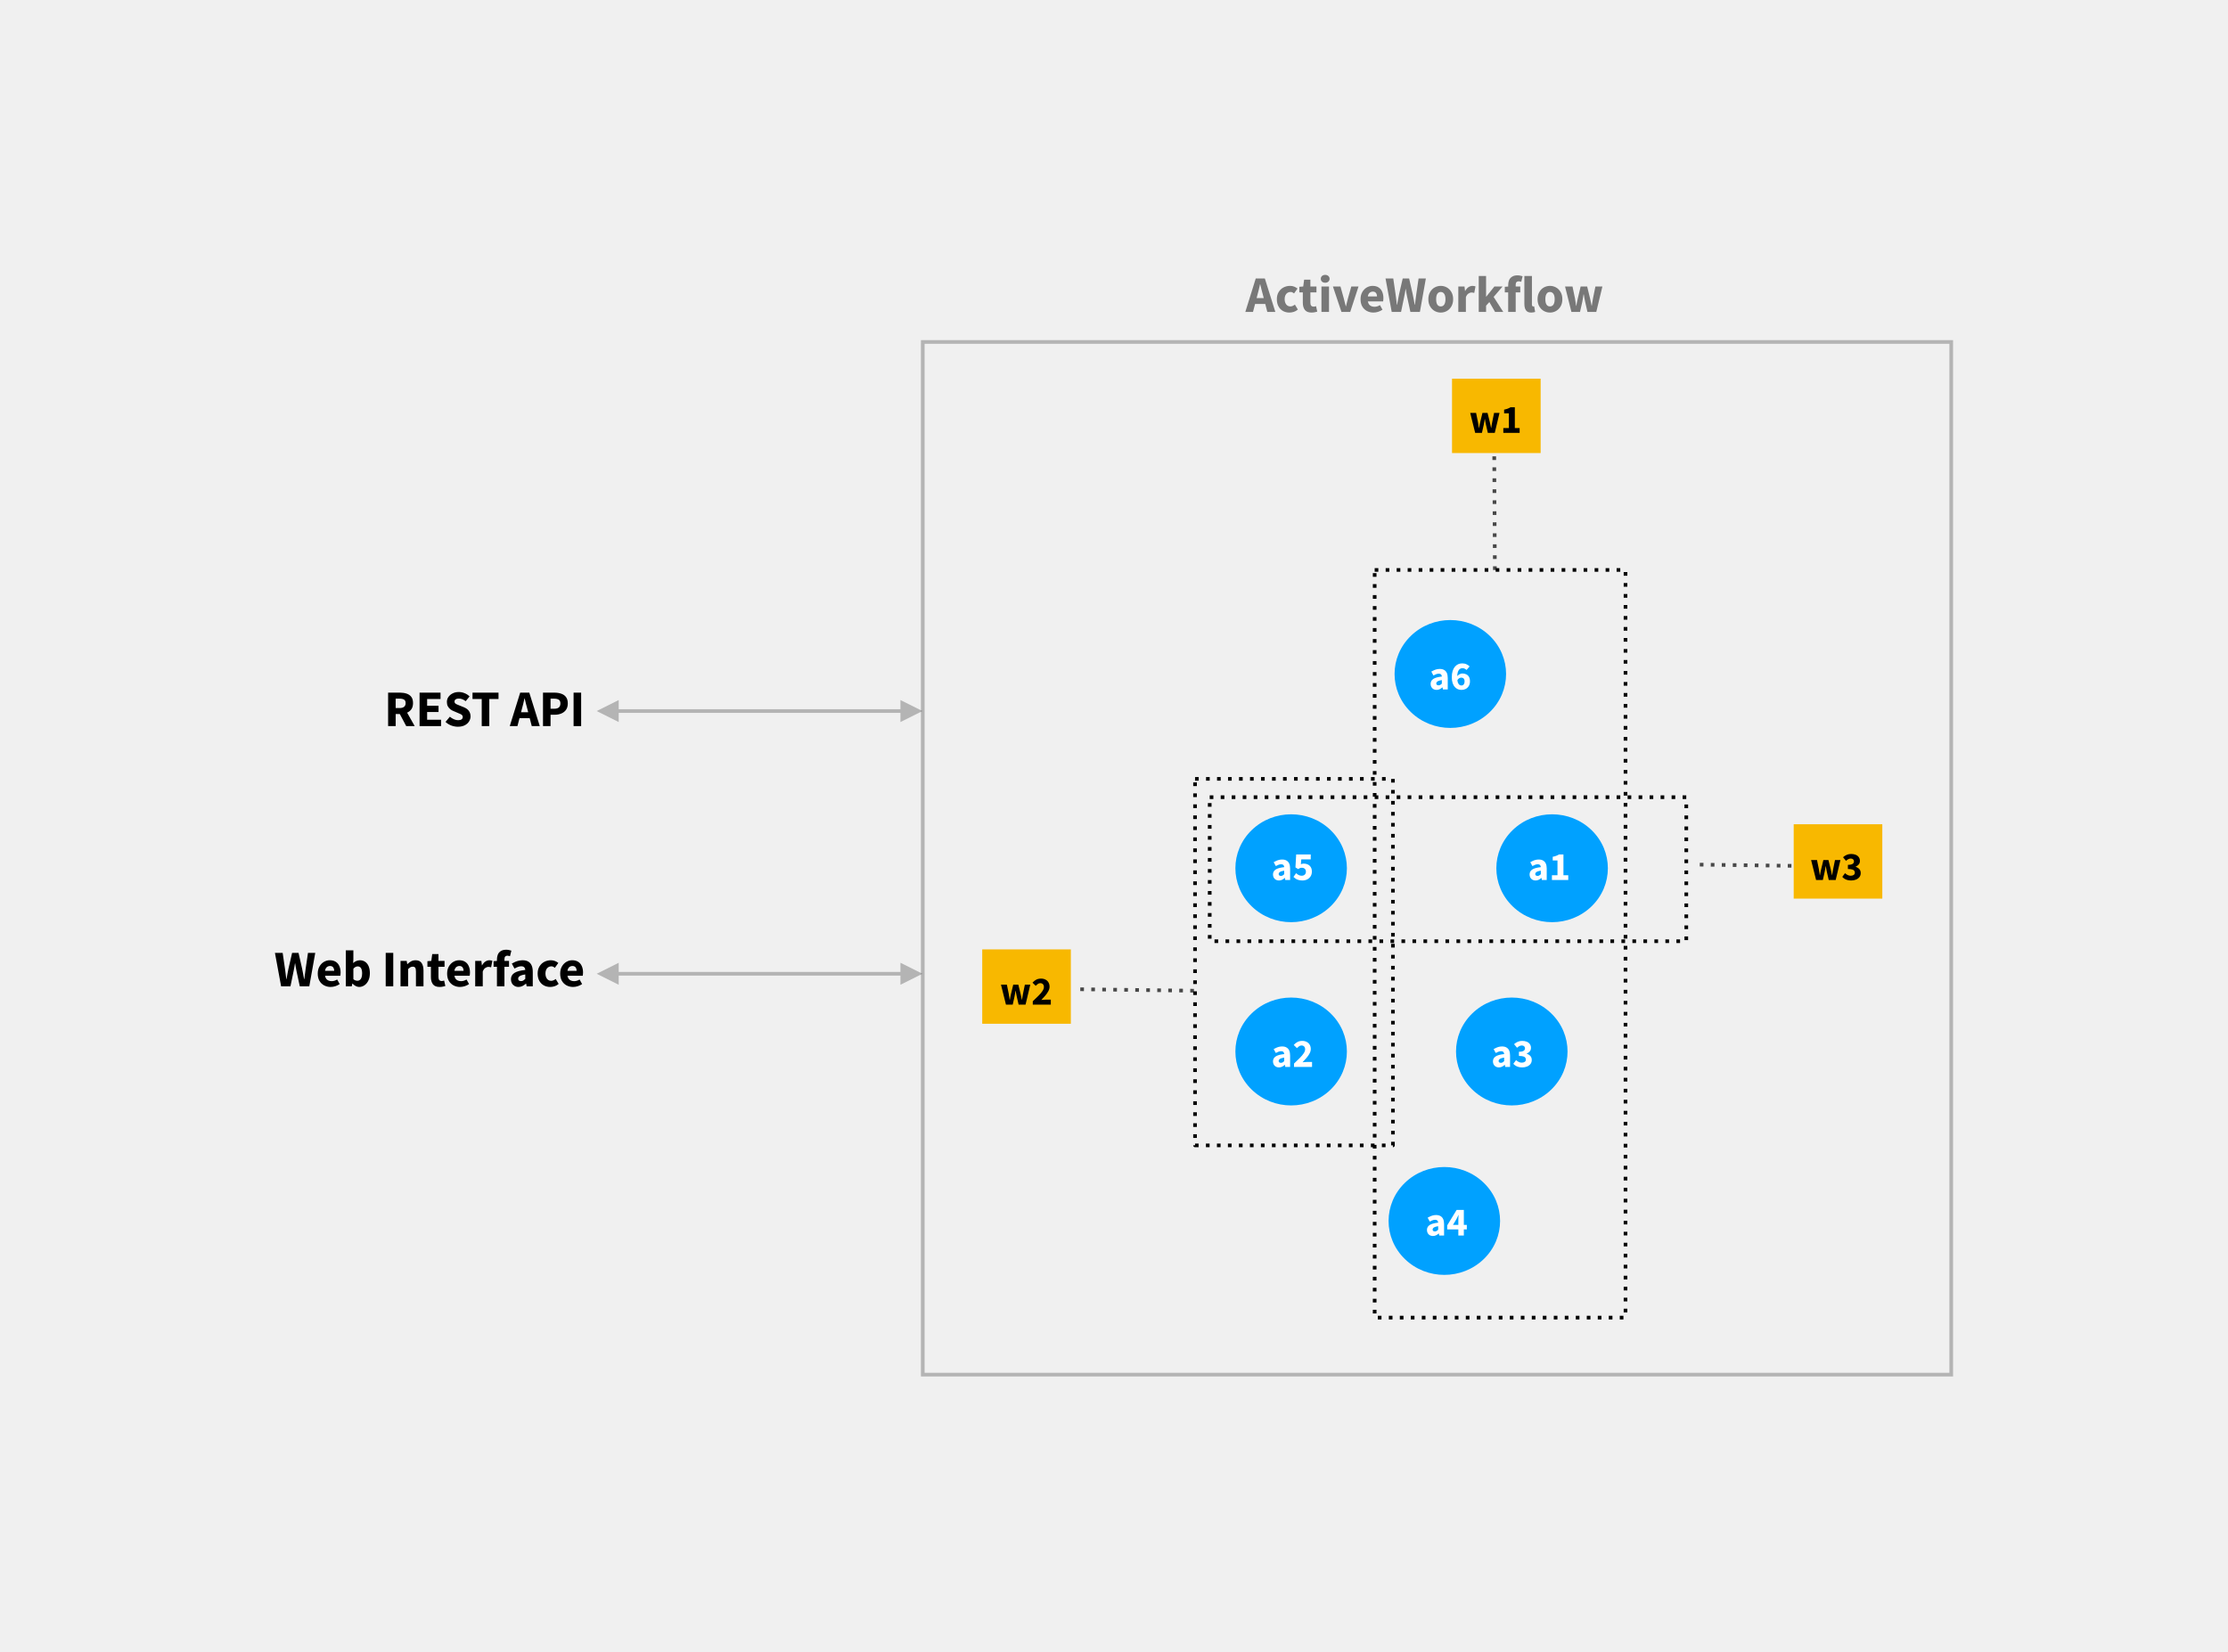
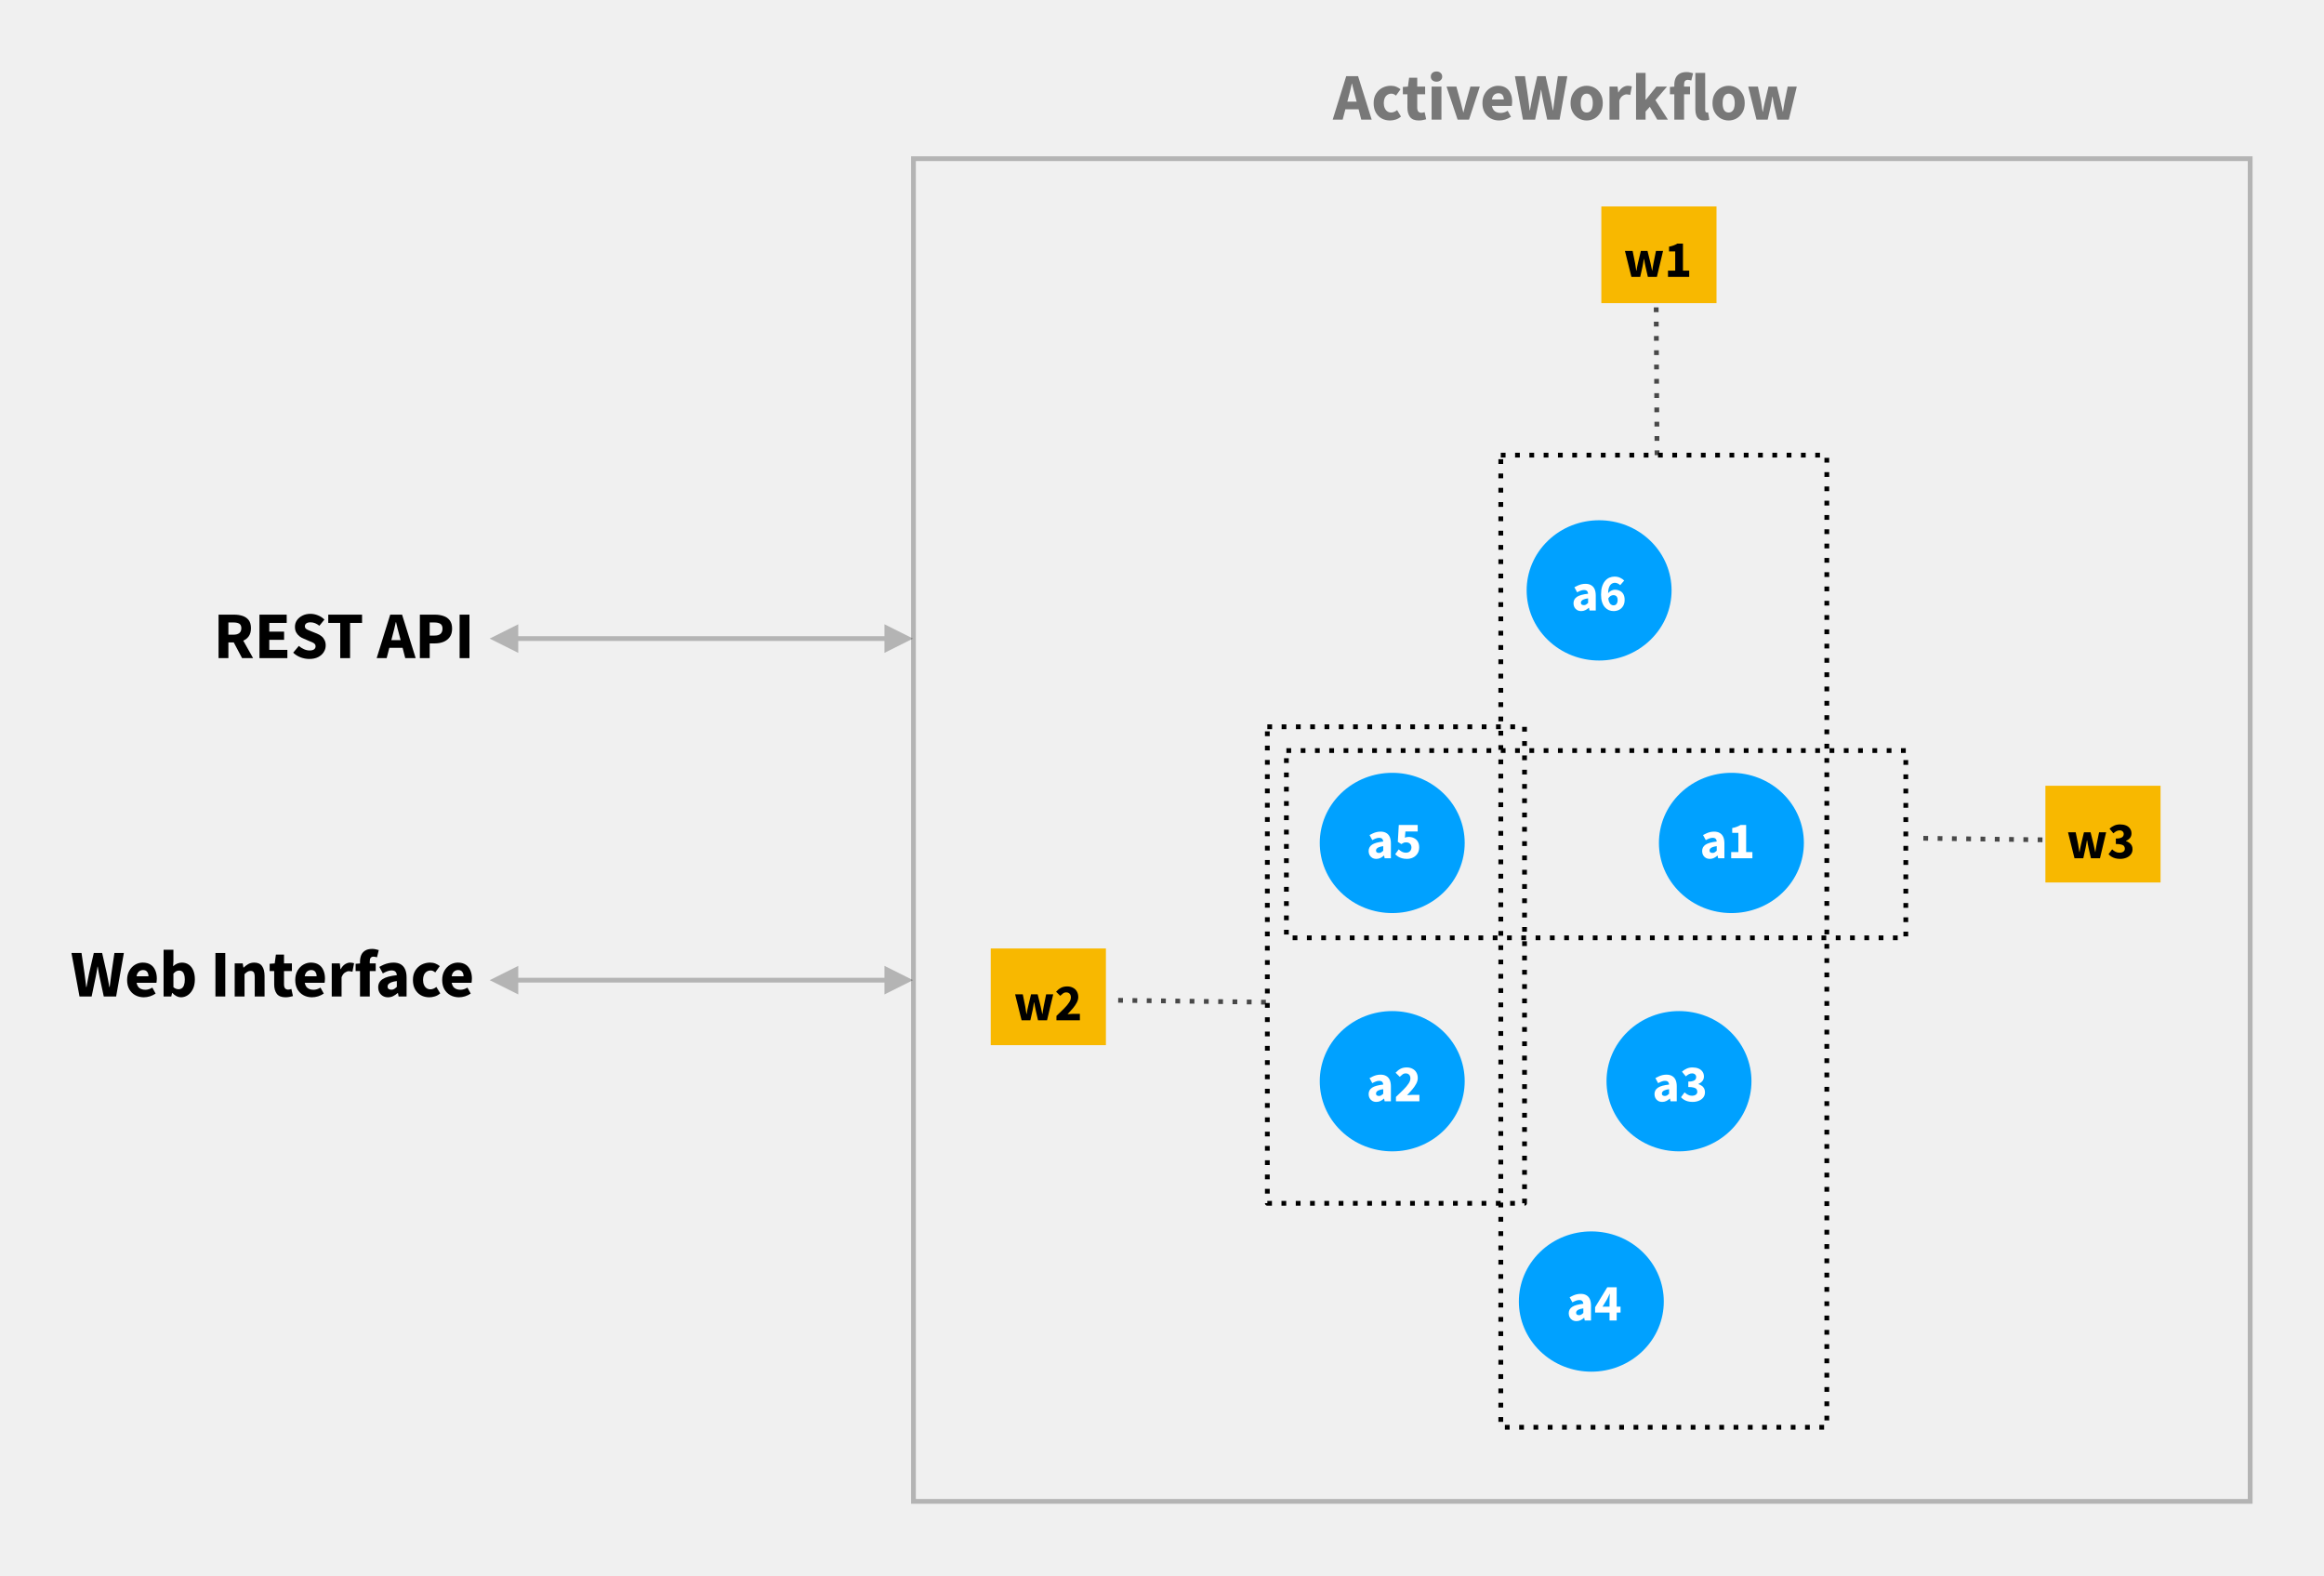
- <svg xmlns="http://www.w3.org/2000/svg" xmlns:xlink="http://www.w3.org/1999/xlink" id="svg1541" version="1.1" viewBox="0 0 607.789 450.559" height="600.745" width="810.385">
+ <svg xmlns="http://www.w3.org/2000/svg" xmlns:xlink="http://www.w3.org/1999/xlink" id="svg1541" version="1.1" viewBox="0 0 487.789 330.559" height="440.745" width="650.385">
  <defs id="defs1348">
    <g id="g1310">
      <symbol style="overflow:visible" id="glyph0-0" overflow="visible">
        <path id="path1211" d="M 0.875,0 V -7.266 H 6.703 V 0 Z m 2.016,-1 h 1.812 L 4.266,-1.844 3.812,-2.922 H 3.766 l -0.438,1.078 z m 0.875,-3.547 H 3.812 L 4.281,-5.594 4.625,-6.25 H 2.953 l 0.344,0.656 z m -1.812,2.844 L 3,-3.734 1.953,-5.781 Z m 3.672,0 V -5.781 l -1.031,2.047 z m 0,0" style="stroke:none" />
      </symbol>
      <symbol style="overflow:visible" id="glyph0-1" overflow="visible">
        <path id="path1214" d="m 2.094,0.125 c -0.336,0 -0.625,-0.074 -0.875,-0.219 -0.242,-0.145 -0.43,-0.344 -0.562,-0.594 -0.125,-0.25 -0.188,-0.523 -0.188,-0.828 0,-0.57 0.238,-1.02 0.719,-1.344 0.477,-0.32 1.258,-0.539 2.344,-0.656 -0.012,-0.156 -0.047,-0.289 -0.109,-0.406 -0.055,-0.125 -0.141,-0.219 -0.266,-0.281 -0.125,-0.062 -0.289,-0.094 -0.484,-0.094 -0.23,0 -0.465,0.047 -0.703,0.141 -0.23,0.086 -0.477,0.199 -0.734,0.344 L 0.656,-4.875 C 0.883,-5.008 1.125,-5.129 1.375,-5.234 1.625,-5.348 1.879,-5.438 2.141,-5.5 c 0.27,-0.062 0.551,-0.094 0.844,-0.094 0.469,0 0.859,0.094 1.172,0.281 0.32,0.18 0.566,0.449 0.734,0.812 0.164,0.367 0.25,0.824 0.25,1.375 V 0 h -1.312 L 3.719,-0.562 H 3.672 C 3.441,-0.352 3.195,-0.188 2.938,-0.062 2.676,0.062 2.395,0.125 2.094,0.125 Z m 0.547,-1.25 c 0.188,0 0.344,-0.039 0.469,-0.125 0.133,-0.082 0.273,-0.191 0.422,-0.328 v -0.969 c -0.387,0.055 -0.688,0.125 -0.906,0.219 -0.219,0.086 -0.375,0.188 -0.469,0.312 -0.094,0.117 -0.141,0.242 -0.141,0.375 0,0.18 0.055,0.309 0.172,0.391 0.113,0.086 0.266,0.125 0.453,0.125 z m 0,0" style="stroke:none" />
      </symbol>
      <symbol style="overflow:visible" id="glyph0-2" overflow="visible">
        <path id="path1217" d="M 0.766,0 V -1.312 H 2.281 V -5.344 H 0.984 v -1 c 0.375,-0.07 0.695,-0.16 0.969,-0.266 0.27,-0.102 0.523,-0.227 0.766,-0.375 h 1.188 V -1.312 h 1.312 V 0 Z m 0,0" style="stroke:none" />
      </symbol>
      <symbol style="overflow:visible" id="glyph0-3" overflow="visible">
        <path id="path1220" d="M 0.406,0 V -0.922 C 1,-1.484 1.523,-1.992 1.984,-2.453 2.441,-2.91 2.797,-3.332 3.047,-3.719 3.305,-4.102 3.438,-4.461 3.438,-4.797 c 0,-0.344 -0.09,-0.602 -0.266,-0.781 -0.18,-0.188 -0.418,-0.281 -0.719,-0.281 -0.262,0 -0.492,0.078 -0.688,0.234 -0.199,0.148 -0.387,0.309 -0.562,0.484 L 0.328,-6 c 0.344,-0.375 0.691,-0.648 1.047,-0.828 0.363,-0.188 0.797,-0.281 1.297,-0.281 0.457,0 0.859,0.094 1.203,0.281 0.352,0.18 0.625,0.434 0.812,0.766 0.195,0.336 0.297,0.727 0.297,1.172 0,0.398 -0.109,0.797 -0.328,1.203 -0.211,0.398 -0.484,0.797 -0.828,1.203 -0.344,0.406 -0.711,0.809 -1.094,1.203 0.188,-0.02 0.391,-0.035 0.609,-0.047 0.219,-0.02 0.41,-0.031 0.578,-0.031 h 1.406 V 0 Z m 0,0" style="stroke:none" />
      </symbol>
      <symbol style="overflow:visible" id="glyph0-4" overflow="visible">
        <path id="path1223" d="M 2.672,0.125 C 2.285,0.125 1.941,0.082 1.641,0 1.348,-0.082 1.082,-0.195 0.844,-0.344 0.613,-0.488 0.41,-0.66 0.234,-0.859 l 0.75,-1.016 c 0.207,0.199 0.441,0.367 0.703,0.5 0.258,0.137 0.535,0.203 0.828,0.203 0.344,0 0.617,-0.07 0.828,-0.219 C 3.551,-1.535 3.656,-1.738 3.656,-2 3.656,-2.207 3.602,-2.383 3.5,-2.531 3.395,-2.688 3.207,-2.801 2.938,-2.875 2.664,-2.957 2.273,-3 1.766,-3 v -1.141 c 0.414,0 0.742,-0.039 0.984,-0.125 0.25,-0.082 0.422,-0.191 0.516,-0.328 0.102,-0.145 0.156,-0.305 0.156,-0.484 0,-0.238 -0.078,-0.426 -0.234,-0.562 -0.148,-0.145 -0.355,-0.219 -0.625,-0.219 -0.25,0 -0.48,0.059 -0.688,0.172 -0.199,0.105 -0.406,0.258 -0.625,0.453 L 0.438,-6.219 C 0.75,-6.5 1.086,-6.719 1.453,-6.875 c 0.363,-0.156 0.758,-0.234 1.188,-0.234 0.477,0 0.895,0.074 1.25,0.219 0.363,0.148 0.645,0.367 0.844,0.656 0.207,0.281 0.312,0.625 0.312,1.031 0,0.367 -0.105,0.68 -0.312,0.938 -0.199,0.25 -0.48,0.453 -0.844,0.609 v 0.047 C 4.148,-3.523 4.383,-3.406 4.594,-3.25 c 0.219,0.148 0.383,0.336 0.5,0.562 0.113,0.219 0.172,0.48 0.172,0.781 0,0.438 -0.121,0.809 -0.359,1.109 -0.242,0.305 -0.559,0.531 -0.953,0.688 C 3.566,0.047 3.141,0.125 2.672,0.125 Z m 0,0" style="stroke:none" />
      </symbol>
      <symbol style="overflow:visible" id="glyph0-5" overflow="visible">
        <path id="path1226" d="M 3.234,0 V -4.031 C 3.234,-4.25 3.238,-4.508 3.25,-4.812 3.27,-5.113 3.285,-5.375 3.297,-5.594 H 3.25 c -0.086,0.188 -0.172,0.383 -0.266,0.578 -0.094,0.199 -0.195,0.398 -0.297,0.594 L 1.766,-2.906 h 3.781 v 1.234 H 0.203 V -2.781 l 2.562,-4.203 h 1.969 V 0 Z m 0,0" style="stroke:none" />
      </symbol>
      <symbol style="overflow:visible" id="glyph0-6" overflow="visible">
        <path id="path1229" d="M 2.719,0.125 C 2.332,0.125 1.988,0.082 1.688,0 1.383,-0.082 1.113,-0.195 0.875,-0.344 0.645,-0.5 0.438,-0.664 0.25,-0.844 L 0.984,-1.875 c 0.195,0.199 0.422,0.367 0.672,0.5 0.258,0.137 0.535,0.203 0.828,0.203 0.238,0 0.441,-0.039 0.609,-0.125 0.176,-0.094 0.312,-0.219 0.406,-0.375 0.102,-0.156 0.156,-0.352 0.156,-0.594 0,-0.344 -0.105,-0.609 -0.312,-0.797 C 3.145,-3.25 2.883,-3.344 2.562,-3.344 c -0.211,0 -0.383,0.027 -0.516,0.078 -0.137,0.055 -0.309,0.148 -0.516,0.281 L 0.797,-3.453 1,-6.984 H 4.969 V -5.625 H 2.391 L 2.281,-4.312 c 0.125,-0.062 0.25,-0.102 0.375,-0.125 0.125,-0.031 0.258,-0.047 0.406,-0.047 0.395,0 0.758,0.078 1.094,0.234 0.344,0.156 0.613,0.398 0.812,0.719 0.207,0.324 0.312,0.73 0.312,1.219 0,0.523 -0.121,0.965 -0.359,1.328 C 4.68,-0.617 4.367,-0.344 3.984,-0.156 3.598,0.031 3.176,0.125 2.719,0.125 Z m 0,0" style="stroke:none" />
      </symbol>
      <symbol style="overflow:visible" id="glyph0-7" overflow="visible">
        <path id="path1232" d="M 3.094,0.125 C 2.75,0.125 2.422,0.062 2.109,-0.062 1.797,-0.195 1.516,-0.398 1.266,-0.672 1.016,-0.953 0.816,-1.312 0.672,-1.75 0.523,-2.188 0.453,-2.711 0.453,-3.328 c 0,-0.656 0.07,-1.219 0.219,-1.688 0.156,-0.477 0.363,-0.875 0.625,-1.188 0.27,-0.312 0.57,-0.539 0.906,-0.688 0.344,-0.145 0.703,-0.219 1.078,-0.219 0.457,0 0.852,0.086 1.188,0.25 0.344,0.156 0.625,0.352 0.844,0.578 L 4.469,-5.312 C 4.344,-5.445 4.18,-5.562 3.984,-5.656 3.785,-5.758 3.582,-5.812 3.375,-5.812 c -0.273,0 -0.516,0.078 -0.734,0.234 -0.219,0.156 -0.398,0.418 -0.531,0.781 -0.125,0.367 -0.188,0.855 -0.188,1.469 0,0.574 0.051,1.027 0.156,1.359 0.113,0.324 0.254,0.555 0.422,0.688 0.176,0.137 0.363,0.203 0.562,0.203 0.156,0 0.301,-0.035 0.438,-0.109 0.133,-0.082 0.238,-0.207 0.312,-0.375 0.082,-0.164 0.125,-0.383 0.125,-0.656 0,-0.238 -0.043,-0.43 -0.125,-0.578 C 3.738,-2.953 3.629,-3.062 3.484,-3.125 3.348,-3.188 3.195,-3.219 3.031,-3.219 c -0.188,0 -0.383,0.059 -0.578,0.172 -0.188,0.117 -0.359,0.309 -0.516,0.578 l -0.078,-1.062 c 0.176,-0.258 0.406,-0.461 0.688,-0.609 0.289,-0.145 0.551,-0.219 0.781,-0.219 0.395,0 0.75,0.078 1.062,0.234 0.32,0.148 0.57,0.383 0.75,0.703 0.176,0.312 0.266,0.715 0.266,1.203 0,0.492 -0.105,0.914 -0.312,1.266 -0.211,0.355 -0.492,0.625 -0.844,0.812 C 3.906,0.035 3.52,0.125 3.094,0.125 Z m 0,0" style="stroke:none" />
      </symbol>
      <symbol style="overflow:visible" id="glyph0-8" overflow="visible">
        <path id="path1235" d="M 1.625,0 0.266,-5.453 H 1.875 l 0.516,2.531 c 0.051,0.273 0.094,0.539 0.125,0.797 0.039,0.262 0.082,0.531 0.125,0.812 H 2.688 C 2.738,-1.594 2.785,-1.867 2.828,-2.141 2.879,-2.41 2.938,-2.672 3,-2.922 l 0.609,-2.531 H 5 l 0.625,2.531 c 0.062,0.273 0.117,0.539 0.172,0.797 0.051,0.262 0.109,0.531 0.172,0.812 H 6 C 6.051,-1.594 6.094,-1.863 6.125,-2.125 6.164,-2.383 6.211,-2.648 6.266,-2.922 L 6.781,-5.453 H 8.266 L 6.969,0 H 5.078 l -0.5,-2.172 C 4.523,-2.422 4.473,-2.676 4.422,-2.938 4.379,-3.207 4.332,-3.484 4.281,-3.766 H 4.234 C 4.191,-3.484 4.145,-3.207 4.094,-2.938 4.051,-2.676 4.004,-2.422 3.953,-2.172 L 3.469,0 Z m 0,0" style="stroke:none" />
      </symbol>
      <symbol style="overflow:visible" id="glyph1-0" overflow="visible">
        <path id="path1238" d="M 1.125,0 V -9.234 H 8.547 V 0 Z M 3.688,-1.281 H 5.984 L 5.438,-2.359 4.859,-3.719 h -0.062 l -0.562,1.359 z m 1.109,-4.516 h 0.062 l 0.594,-1.328 0.438,-0.828 h -2.125 l 0.438,0.828 z m -2.312,3.625 1.344,-2.594 -1.344,-2.594 z m 4.672,0 v -5.188 l -1.312,2.594 z m 0,0" style="stroke:none" />
      </symbol>
      <symbol style="overflow:visible" id="glyph1-1" overflow="visible">
        <path id="path1241" d="M 1.078,0 V -9.125 H 4.375 c 0.633,0 1.219,0.09 1.75,0.266 0.539,0.18 0.969,0.477 1.281,0.891 C 7.719,-7.562 7.875,-7 7.875,-6.281 c 0,0.699 -0.156,1.266 -0.469,1.703 -0.312,0.438 -0.742,0.762 -1.281,0.969 -0.531,0.211 -1.117,0.312 -1.75,0.312 H 3.141 V 0 Z m 2.062,-4.922 h 1.062 c 0.539,0 0.953,-0.113 1.234,-0.344 0.281,-0.227 0.422,-0.566 0.422,-1.016 0,-0.445 -0.141,-0.758 -0.422,-0.938 C 5.156,-7.395 4.742,-7.484 4.203,-7.484 h -1.062 z M 6.016,0 3.984,-3.828 5.422,-5.156 8.328,0 Z m 0,0" style="stroke:none" />
      </symbol>
      <symbol style="overflow:visible" id="glyph1-2" overflow="visible">
        <path id="path1244" d="m 1.078,0 v -9.125 h 5.719 v 1.734 H 3.141 V -5.562 H 6.25 v 1.719 H 3.141 v 2.109 H 6.938 V 0 Z m 0,0" style="stroke:none" />
      </symbol>
      <symbol style="overflow:visible" id="glyph1-3" overflow="visible">
        <path id="path1247" d="M 3.859,0.172 C 3.266,0.172 2.664,0.062 2.062,-0.156 1.469,-0.383 0.941,-0.711 0.484,-1.141 l 1.188,-1.422 c 0.32,0.281 0.68,0.512 1.078,0.688 0.395,0.18 0.785,0.266 1.172,0.266 0.426,0 0.742,-0.078 0.953,-0.234 0.207,-0.164 0.312,-0.379 0.312,-0.641 0,-0.195 -0.055,-0.352 -0.156,-0.469 C 4.926,-3.078 4.773,-3.188 4.578,-3.281 4.379,-3.375 4.145,-3.473 3.875,-3.578 L 2.688,-4.094 c -0.312,-0.113 -0.609,-0.281 -0.891,-0.5 -0.281,-0.227 -0.512,-0.504 -0.688,-0.828 -0.168,-0.32 -0.25,-0.707 -0.25,-1.156 0,-0.508 0.133,-0.961 0.406,-1.359 0.281,-0.406 0.664,-0.734 1.156,-0.984 0.488,-0.25 1.051,-0.375 1.688,-0.375 0.531,0 1.051,0.105 1.562,0.312 0.52,0.199 0.977,0.496 1.375,0.891 l -1.062,1.297 c -0.293,-0.227 -0.59,-0.406 -0.891,-0.531 -0.305,-0.125 -0.633,-0.188 -0.984,-0.188 -0.367,0 -0.652,0.074 -0.859,0.219 -0.211,0.148 -0.312,0.352 -0.312,0.609 0,0.188 0.055,0.344 0.172,0.469 0.125,0.117 0.289,0.219 0.5,0.312 0.219,0.094 0.457,0.195 0.719,0.297 L 5.5,-5.141 c 0.375,0.156 0.691,0.344 0.953,0.562 0.27,0.219 0.477,0.492 0.625,0.812 0.156,0.312 0.234,0.684 0.234,1.109 0,0.5 -0.141,0.969 -0.422,1.406 C 6.617,-0.82 6.227,-0.477 5.719,-0.219 5.207,0.039 4.586,0.172 3.859,0.172 Z m 0,0" style="stroke:none" />
      </symbol>
      <symbol style="overflow:visible" id="glyph1-4" overflow="visible">
        <path id="path1250" d="M 2.859,0 V -7.391 H 0.344 V -9.125 H 7.438 v 1.734 H 4.922 V 0 Z m 0,0" style="stroke:none" />
      </symbol>
      <symbol style="overflow:visible" id="glyph1-5" overflow="visible">
        <path id="path1253" d="" style="stroke:none" />
      </symbol>
      <symbol style="overflow:visible" id="glyph1-6" overflow="visible">
        <path id="path1256" d="m -0.078,0 2.844,-9.125 H 5.25 L 8.109,0 h -2.188 l -1.188,-4.625 C 4.598,-5.082 4.469,-5.566 4.344,-6.078 4.227,-6.586 4.109,-7.082 3.984,-7.562 H 3.938 c -0.105,0.492 -0.219,0.992 -0.344,1.5 -0.125,0.5 -0.25,0.98 -0.375,1.438 L 2.016,0 Z m 1.875,-2.172 V -3.781 H 6.188 v 1.609 z m 0,0" style="stroke:none" />
      </symbol>
      <symbol style="overflow:visible" id="glyph1-7" overflow="visible">
        <path id="path1259" d="M 1.078,0 V -9.125 H 4.219 c 0.664,0 1.27,0.094 1.812,0.281 0.551,0.18 0.988,0.48 1.312,0.906 0.332,0.43 0.5,1.012 0.5,1.75 0,0.719 -0.168,1.309 -0.5,1.766 -0.324,0.449 -0.758,0.781 -1.297,1 -0.543,0.219 -1.137,0.328 -1.781,0.328 h -1.125 V 0 Z m 2.062,-4.734 h 1 c 0.57,0 0.992,-0.117 1.266,-0.359 0.281,-0.25 0.422,-0.613 0.422,-1.094 0,-0.488 -0.152,-0.828 -0.453,-1.016 -0.305,-0.188 -0.73,-0.281 -1.281,-0.281 H 3.141 Z m 0,0" style="stroke:none" />
      </symbol>
      <symbol style="overflow:visible" id="glyph1-8" overflow="visible">
        <path id="path1262" d="m 1.078,0 v -9.125 h 2.062 V 0 Z m 0,0" style="stroke:none" />
      </symbol>
      <symbol style="overflow:visible" id="glyph1-9" overflow="visible">
        <path id="path1265" d="m 1.891,0 -1.688,-9.125 H 2.312 l 0.625,4.266 c 0.062,0.48 0.125,0.961 0.188,1.438 0.062,0.48 0.117,0.965 0.172,1.453 h 0.062 c 0.094,-0.488 0.18,-0.973 0.266,-1.453 0.094,-0.488 0.188,-0.969 0.281,-1.438 L 4.891,-9.125 h 1.75 l 0.969,4.266 c 0.094,0.469 0.188,0.945 0.281,1.422 0.094,0.48 0.18,0.969 0.266,1.469 h 0.062 c 0.062,-0.5 0.125,-0.988 0.188,-1.469 0.062,-0.477 0.125,-0.953 0.188,-1.422 L 9.219,-9.125 h 1.984 L 9.578,0 H 6.984 L 6.094,-4.141 C 6.02,-4.492 5.953,-4.848 5.891,-5.203 5.828,-5.566 5.77,-5.922 5.719,-6.266 H 5.672 C 5.617,-5.922 5.562,-5.566 5.5,-5.203 5.438,-4.848 5.367,-4.492 5.297,-4.141 L 4.438,0 Z m 0,0" style="stroke:none" />
      </symbol>
      <symbol style="overflow:visible" id="glyph1-10" overflow="visible">
        <path id="path1268" d="m 4.016,0.172 c -0.656,0 -1.258,-0.148 -1.797,-0.438 C 1.688,-0.555 1.266,-0.973 0.953,-1.516 0.648,-2.055 0.5,-2.707 0.5,-3.469 c 0,-0.75 0.156,-1.395 0.469,-1.938 0.312,-0.551 0.719,-0.973 1.219,-1.266 0.5,-0.289 1.031,-0.438 1.594,-0.438 0.664,0 1.219,0.148 1.656,0.438 0.438,0.281 0.758,0.68 0.969,1.188 0.219,0.5 0.328,1.07 0.328,1.703 0,0.188 -0.012,0.367 -0.031,0.531 -0.023,0.168 -0.039,0.293 -0.047,0.375 H 2.484 c 0.07,0.344 0.188,0.625 0.344,0.844 0.164,0.211 0.375,0.367 0.625,0.469 0.258,0.105 0.539,0.156 0.844,0.156 0.258,0 0.508,-0.035 0.75,-0.109 0.25,-0.082 0.5,-0.195 0.75,-0.344 l 0.688,1.25 c -0.355,0.242 -0.75,0.434 -1.188,0.578 -0.438,0.133 -0.867,0.203 -1.281,0.203 z m -1.531,-4.406 h 2.5 c 0,-0.375 -0.094,-0.688 -0.281,-0.938 -0.18,-0.25 -0.469,-0.375 -0.875,-0.375 -0.219,0 -0.43,0.055 -0.625,0.156 -0.188,0.094 -0.344,0.242 -0.469,0.438 -0.125,0.188 -0.211,0.43 -0.25,0.719 z m 0,0" style="stroke:none" />
      </symbol>
      <symbol style="overflow:visible" id="glyph1-11" overflow="visible">
        <path id="path1271" d="M 4.547,0.172 C 4.242,0.172 3.938,0.094 3.625,-0.062 3.312,-0.219 3.02,-0.441 2.75,-0.734 H 2.688 L 2.516,0 H 0.906 v -9.812 h 2.062 v 2.406 l -0.062,1.062 C 3.164,-6.582 3.453,-6.77 3.766,-6.906 4.086,-7.039 4.414,-7.109 4.75,-7.109 c 0.562,0 1.047,0.148 1.453,0.438 0.406,0.281 0.719,0.688 0.938,1.219 0.219,0.531 0.328,1.152 0.328,1.859 0,0.805 -0.141,1.484 -0.422,2.047 -0.273,0.555 -0.633,0.98 -1.078,1.281 -0.438,0.289 -0.914,0.438 -1.422,0.438 z m -0.469,-1.688 c 0.227,0 0.441,-0.066 0.641,-0.203 C 4.926,-1.863 5.082,-2.086 5.188,-2.391 5.301,-2.691 5.359,-3.082 5.359,-3.562 5.359,-3.977 5.312,-4.32 5.219,-4.594 5.133,-4.875 5.004,-5.082 4.828,-5.219 4.648,-5.363 4.426,-5.438 4.156,-5.438 c -0.211,0 -0.414,0.055 -0.609,0.156 -0.188,0.094 -0.383,0.258 -0.578,0.484 v 2.844 c 0.176,0.168 0.363,0.281 0.562,0.344 0.195,0.062 0.379,0.094 0.547,0.094 z m 0,0" style="stroke:none" />
      </symbol>
      <symbol style="overflow:visible" id="glyph1-12" overflow="visible">
        <path id="path1274" d="m 0.906,0 v -6.938 h 1.688 l 0.141,0.875 H 2.781 C 3.07,-6.344 3.395,-6.586 3.75,-6.797 c 0.363,-0.207 0.785,-0.312 1.266,-0.312 0.75,0 1.297,0.25 1.641,0.75 0.344,0.5 0.516,1.184 0.516,2.047 V 0 h -2.062 v -4.047 c 0,-0.5 -0.07,-0.844 -0.203,-1.031 -0.137,-0.188 -0.355,-0.281 -0.656,-0.281 -0.262,0 -0.484,0.059 -0.672,0.172 -0.188,0.117 -0.391,0.281 -0.609,0.5 V 0 Z m 0,0" style="stroke:none" />
      </symbol>
      <symbol style="overflow:visible" id="glyph1-13" overflow="visible">
        <path id="path1277" d="m 3.578,0.172 c -0.855,0 -1.469,-0.242 -1.844,-0.734 C 1.367,-1.062 1.188,-1.711 1.188,-2.516 v -2.812 H 0.234 v -1.531 l 1.062,-0.078 0.25,-1.859 H 3.25 V -6.938 h 1.656 v 1.609 H 3.25 v 2.781 c 0,0.398 0.078,0.684 0.234,0.859 0.164,0.168 0.383,0.25 0.656,0.25 0.113,0 0.227,-0.016 0.344,-0.047 0.113,-0.031 0.219,-0.062 0.312,-0.094 l 0.328,1.5 c -0.188,0.055 -0.406,0.102 -0.656,0.156 -0.25,0.062 -0.547,0.094 -0.891,0.094 z m 0,0" style="stroke:none" />
      </symbol>
      <symbol style="overflow:visible" id="glyph1-14" overflow="visible">
        <path id="path1280" d="m 0.906,0 v -6.938 h 1.688 l 0.141,1.219 H 2.781 c 0.25,-0.469 0.551,-0.816 0.906,-1.047 0.363,-0.227 0.723,-0.344 1.078,-0.344 0.188,0 0.348,0.016 0.484,0.047 0.133,0.023 0.25,0.055 0.344,0.094 L 5.25,-5.188 C 5.113,-5.219 4.988,-5.242 4.875,-5.266 4.77,-5.297 4.645,-5.312 4.5,-5.312 c -0.262,0 -0.539,0.102 -0.828,0.297 C 3.379,-4.828 3.145,-4.5 2.969,-4.031 V 0 Z m 0,0" style="stroke:none" />
      </symbol>
      <symbol style="overflow:visible" id="glyph1-15" overflow="visible">
        <path id="path1283" d="m 1.266,0 v -7.312 c 0,-0.488 0.078,-0.93 0.234,-1.328 0.164,-0.406 0.438,-0.727 0.812,-0.969 0.383,-0.25 0.891,-0.375 1.516,-0.375 0.27,0 0.531,0.031 0.781,0.094 0.25,0.055 0.445,0.105 0.594,0.156 l -0.375,1.516 C 4.711,-8.258 4.594,-8.289 4.469,-8.312 4.344,-8.344 4.223,-8.359 4.109,-8.359 c -0.25,0 -0.449,0.078 -0.594,0.234 C 3.379,-7.969 3.312,-7.711 3.312,-7.359 V 0 Z M 0.344,-5.328 v -1.531 L 1.375,-6.938 h 3.188 v 1.609 z m 0,0" style="stroke:none" />
      </symbol>
      <symbol style="overflow:visible" id="glyph1-16" overflow="visible">
        <path id="path1286" d="m 2.656,0.172 c -0.418,0 -0.781,-0.094 -1.094,-0.281 -0.312,-0.188 -0.555,-0.438 -0.719,-0.75 -0.168,-0.32 -0.25,-0.68 -0.25,-1.078 0,-0.727 0.305,-1.297 0.922,-1.703 C 2.129,-4.047 3.125,-4.32 4.5,-4.469 4.488,-4.676 4.441,-4.852 4.359,-5 c -0.074,-0.145 -0.188,-0.258 -0.344,-0.344 -0.156,-0.082 -0.359,-0.125 -0.609,-0.125 -0.293,0 -0.59,0.059 -0.891,0.172 C 2.223,-5.191 1.906,-5.039 1.562,-4.844 L 0.828,-6.203 C 1.129,-6.379 1.438,-6.535 1.75,-6.672 c 0.312,-0.133 0.641,-0.238 0.984,-0.312 0.344,-0.082 0.695,-0.125 1.062,-0.125 0.594,0 1.094,0.117 1.5,0.344 0.406,0.23 0.711,0.574 0.922,1.031 0.219,0.461 0.328,1.047 0.328,1.766 V 0 H 4.875 L 4.734,-0.719 h -0.062 c -0.293,0.262 -0.605,0.477 -0.938,0.641 -0.336,0.164 -0.695,0.25 -1.078,0.25 z m 0.703,-1.594 c 0.227,0 0.426,-0.051 0.594,-0.156 C 4.129,-1.691 4.312,-1.836 4.5,-2.016 v -1.219 C 4.008,-3.172 3.625,-3.082 3.344,-2.969 3.062,-2.852 2.859,-2.723 2.734,-2.578 2.617,-2.43 2.562,-2.27 2.562,-2.094 c 0,0.23 0.07,0.402 0.219,0.516 0.145,0.105 0.336,0.156 0.578,0.156 z m 0,0" style="stroke:none" />
      </symbol>
      <symbol style="overflow:visible" id="glyph1-17" overflow="visible">
        <path id="path1289" d="M 3.938,0.172 C 3.289,0.172 2.707,0.031 2.188,-0.25 1.664,-0.539 1.254,-0.957 0.953,-1.5 0.648,-2.051 0.5,-2.707 0.5,-3.469 0.5,-4.238 0.664,-4.895 1,-5.438 c 0.344,-0.551 0.785,-0.969 1.328,-1.25 0.551,-0.281 1.145,-0.422 1.781,-0.422 0.438,0 0.82,0.074 1.156,0.219 0.332,0.137 0.625,0.309 0.875,0.516 L 5.188,-5.047 c -0.18,-0.145 -0.34,-0.25 -0.484,-0.312 -0.137,-0.062 -0.293,-0.094 -0.469,-0.094 -0.336,0 -0.621,0.086 -0.859,0.25 -0.242,0.156 -0.43,0.387 -0.562,0.688 C 2.688,-4.223 2.625,-3.875 2.625,-3.469 c 0,0.398 0.066,0.746 0.203,1.047 0.133,0.305 0.316,0.531 0.547,0.688 C 3.602,-1.578 3.867,-1.5 4.172,-1.5 4.398,-1.5 4.617,-1.547 4.828,-1.641 5.047,-1.734 5.242,-1.852 5.422,-2 l 0.812,1.344 c -0.344,0.305 -0.719,0.516 -1.125,0.641 -0.406,0.125 -0.797,0.188 -1.172,0.188 z m 0,0" style="stroke:none" />
      </symbol>
      <symbol style="overflow:visible" id="glyph1-18" overflow="visible">
        <path id="path1292" d="m 0.906,0 v -6.938 h 2.062 V 0 Z M 1.938,-7.969 c -0.355,0 -0.648,-0.098 -0.875,-0.297 -0.219,-0.195 -0.328,-0.457 -0.328,-0.781 0,-0.312 0.109,-0.566 0.328,-0.766 0.227,-0.195 0.52,-0.297 0.875,-0.297 0.344,0 0.625,0.102 0.844,0.297 0.227,0.199 0.344,0.453 0.344,0.766 0,0.324 -0.117,0.586 -0.344,0.781 -0.219,0.199 -0.5,0.297 -0.844,0.297 z m 0,0" style="stroke:none" />
      </symbol>
      <symbol style="overflow:visible" id="glyph1-19" overflow="visible">
        <path id="path1295" d="M 2.5,0 0.172,-6.938 h 2.062 l 0.906,3.266 c 0.094,0.344 0.18,0.699 0.266,1.062 C 3.5,-2.254 3.594,-1.895 3.688,-1.531 H 3.734 C 3.816,-1.895 3.906,-2.254 4,-2.609 c 0.094,-0.363 0.18,-0.719 0.266,-1.062 L 5.188,-6.938 H 7.156 L 4.891,0 Z m 0,0" style="stroke:none" />
      </symbol>
      <symbol style="overflow:visible" id="glyph1-20" overflow="visible">
        <path id="path1298" d="M 3.891,0.172 C 3.305,0.172 2.754,0.031 2.234,-0.25 1.723,-0.539 1.305,-0.957 0.984,-1.5 0.66,-2.051 0.5,-2.707 0.5,-3.469 c 0,-0.77 0.16,-1.426 0.484,-1.969 0.32,-0.551 0.738,-0.969 1.25,-1.25 0.52,-0.281 1.07,-0.422 1.656,-0.422 0.582,0 1.129,0.141 1.641,0.422 0.508,0.281 0.926,0.699 1.25,1.25 0.32,0.543 0.484,1.199 0.484,1.969 0,0.762 -0.164,1.418 -0.484,1.969 -0.324,0.543 -0.742,0.961 -1.25,1.25 C 5.02,0.031 4.473,0.172 3.891,0.172 Z m 0,-1.672 c 0.281,0 0.516,-0.078 0.703,-0.234 0.195,-0.156 0.344,-0.383 0.438,-0.688 0.094,-0.301 0.141,-0.648 0.141,-1.047 0,-0.406 -0.047,-0.754 -0.141,-1.047 -0.094,-0.301 -0.242,-0.531 -0.438,-0.688 -0.188,-0.164 -0.422,-0.25 -0.703,-0.25 -0.293,0 -0.531,0.086 -0.719,0.25 -0.188,0.156 -0.328,0.387 -0.422,0.688 -0.086,0.293 -0.125,0.641 -0.125,1.047 0,0.398 0.039,0.746 0.125,1.047 0.094,0.305 0.234,0.531 0.422,0.688 C 3.359,-1.578 3.598,-1.5 3.891,-1.5 Z m 0,0" style="stroke:none" />
      </symbol>
      <symbol style="overflow:visible" id="glyph1-21" overflow="visible">
        <path id="path1301" d="m 0.906,0 v -9.812 h 2 v 5.625 h 0.062 l 2.203,-2.75 H 7.406 L 4.969,-4.094 7.594,0 H 5.359 l -1.562,-2.703 -0.891,1 V 0 Z m 0,0" style="stroke:none" />
      </symbol>
      <symbol style="overflow:visible" id="glyph1-22" overflow="visible">
        <path id="path1304" d="m 2.797,0.172 c -0.469,0 -0.84,-0.094 -1.109,-0.281 C 1.414,-0.305 1.219,-0.578 1.094,-0.922 0.969,-1.273 0.906,-1.688 0.906,-2.156 V -9.812 h 2.062 v 7.734 c 0,0.23 0.035,0.387 0.109,0.469 0.082,0.074 0.164,0.109 0.25,0.109 0.039,0 0.078,0 0.109,0 0.039,0 0.086,-0.008 0.141,-0.031 L 3.844,0 c -0.125,0.039 -0.273,0.078 -0.438,0.109 -0.168,0.039 -0.371,0.062 -0.609,0.062 z m 0,0" style="stroke:none" />
      </symbol>
      <symbol style="overflow:visible" id="glyph1-23" overflow="visible">
        <path id="path1307" d="M 2.078,0 0.344,-6.938 H 2.375 l 0.672,3.219 c 0.062,0.344 0.113,0.684 0.156,1.016 0.051,0.336 0.102,0.68 0.156,1.031 h 0.062 c 0.062,-0.352 0.125,-0.703 0.188,-1.047 0.062,-0.344 0.133,-0.676 0.219,-1 L 4.594,-6.938 H 6.375 l 0.781,3.219 c 0.082,0.344 0.156,0.684 0.219,1.016 0.062,0.336 0.133,0.68 0.219,1.031 h 0.047 c 0.062,-0.352 0.113,-0.695 0.156,-1.031 C 7.848,-3.035 7.906,-3.375 7.969,-3.719 L 8.625,-6.938 h 1.906 L 8.859,0 h -2.406 l -0.625,-2.766 C 5.754,-3.086 5.688,-3.414 5.625,-3.75 5.57,-4.082 5.516,-4.43 5.453,-4.797 h -0.062 C 5.336,-4.43 5.281,-4.082 5.219,-3.75 5.164,-3.414 5.109,-3.086 5.047,-2.766 L 4.422,0 Z m 0,0" style="stroke:none" />
      </symbol>
    </g>
    <clipPath id="clip1">
      <path id="path1312" d="m 543,278 h 14 v 8.781 h -14 z m 0,0" />
    </clipPath>
    <filter height="1" width="1" y="0" x="0" filterUnits="objectBoundingBox" id="alpha">
      <feColorMatrix id="feColorMatrix1315" values="0 0 0 0 1 0 0 0 0 1 0 0 0 0 1 0 0 0 1 0" in="SourceGraphic" type="matrix" />
    </filter>
    <mask id="mask0">
      <g style="filter:url(#alpha)" id="g1320">
        <rect id="rect1318" style="fill:#000000;fill-opacity:0.25;stroke:none" height="595" width="842" y="0" x="0" />
      </g>
    </mask>
    <clipPath id="clip2">
      <rect id="rect1323" height="7" width="90" y="0" x="0" />
    </clipPath>
    <g clip-path="url(#clip2)" id="surface5">
      <path id="path1326" transform="translate(0.9816,3.8929)" d="M 5.499,0.002 H 83.362" style="fill:none;stroke:#000000;stroke-width:1;stroke-linecap:butt;stroke-linejoin:miter;stroke-miterlimit:4;stroke-opacity:1" />
      <path id="path1328" d="m 83.844,6.895 6,-3 -6,-3 z m 0,0" style="fill:#000000;fill-opacity:1;fill-rule:nonzero;stroke:none" />
      <path id="path1330" d="m 6.98,0.895 -6,3 6,3 z m 0,0" style="fill:#000000;fill-opacity:1;fill-rule:nonzero;stroke:none" />
    </g>
    <mask id="mask1">
      <g style="filter:url(#alpha)" id="g1335">
        <rect id="rect1333" style="fill:#000000;fill-opacity:0.25;stroke:none" height="595" width="842" y="0" x="0" />
      </g>
    </mask>
    <clipPath id="clip3">
      <rect id="rect1338" height="7" width="90" y="0" x="0" />
    </clipPath>
    <g clip-path="url(#clip3)" id="surface8">
      <path id="path1341" transform="translate(0.9817,3.5735)" d="M 5.499,7.1875e-4 H 83.362" style="fill:none;stroke:#000000;stroke-width:1;stroke-linecap:butt;stroke-linejoin:miter;stroke-miterlimit:4;stroke-opacity:1" />
      <path id="path1343" d="m 83.844,6.574 6,-3 -6,-3 z m 0,0" style="fill:#000000;fill-opacity:1;fill-rule:nonzero;stroke:none" />
      <path id="path1345" d="m 6.98,0.574 -6,3 6,3 z m 0,0" style="fill:#000000;fill-opacity:1;fill-rule:nonzero;stroke:none" />
    </g>
  </defs>
-   <g id="g1736">
+   <g transform="translate(-60,-60)" id="g1736">
    <path id="path1352" d="m 251.727,93.301 h 280.562 V 375.059 h -280.562 z m 0,0" style="fill:none;stroke:#000000;stroke-width:1;stroke-linecap:butt;stroke-linejoin:miter;stroke-miterlimit:4;stroke-opacity:0.25" />
    <path id="path1354" d="m 362.973,276.484 c 5.941,5.75 5.941,15.066 0,20.812 -5.938,5.75 -15.57,5.75 -21.508,0 -5.941,-5.746 -5.941,-15.062 0,-20.812 5.938,-5.746 15.57,-5.746 21.508,0 z m 0,0" style="fill:#00a1ff;fill-opacity:1;fill-rule:nonzero;stroke:none" />
    <path id="path1356" d="m 404.762,322.719 c 5.941,5.75 5.941,15.066 0,20.812 -5.938,5.75 -15.57,5.75 -21.508,0 -5.941,-5.746 -5.941,-15.062 0,-20.812 5.938,-5.746 15.57,-5.746 21.508,0 z m 0,0" style="fill:#00a1ff;fill-opacity:1;fill-rule:nonzero;stroke:none" />
    <path id="path1358" d="m 362.973,226.484 c 5.941,5.75 5.941,15.066 0,20.812 -5.938,5.75 -15.57,5.75 -21.508,0 -5.941,-5.746 -5.941,-15.062 0,-20.812 5.938,-5.746 15.57,-5.746 21.508,0 z m 0,0" style="fill:#00a1ff;fill-opacity:1;fill-rule:nonzero;stroke:none" />
    <path id="path1360" d="m 423.164,276.484 c 5.941,5.75 5.941,15.066 0,20.812 -5.941,5.75 -15.57,5.75 -21.512,0 -5.941,-5.746 -5.941,-15.062 0,-20.812 5.941,-5.746 15.57,-5.746 21.512,0 z m 0,0" style="fill:#00a1ff;fill-opacity:1;fill-rule:nonzero;stroke:none" />
    <path id="path1362" d="m 434.164,226.484 c 5.941,5.75 5.941,15.066 0,20.812 -5.941,5.75 -15.57,5.75 -21.512,0 -5.941,-5.746 -5.941,-15.062 0,-20.812 5.941,-5.746 15.57,-5.746 21.512,0 z m 0,0" style="fill:#00a1ff;fill-opacity:1;fill-rule:nonzero;stroke:none" />
    <path id="path1364" d="m 406.395,173.484 c 5.941,5.75 5.941,15.066 0,20.812 -5.938,5.75 -15.57,5.75 -21.508,0 -5.941,-5.746 -5.941,-15.062 0,-20.812 5.938,-5.746 15.57,-5.746 21.508,0 z m 0,0" style="fill:#00a1ff;fill-opacity:1;fill-rule:nonzero;stroke:none" />
    <path id="path1366" d="m 326.004,212.508 h 53.984 v 100 h -53.984 z m 0,0" style="fill:none;stroke:#000000;stroke-width:1;stroke-linecap:butt;stroke-linejoin:round;stroke-miterlimit:4;stroke-dasharray:1, 2;stroke-opacity:1" />
    <path id="path1368" d="m 330.004,217.508 h 130.008 v 39.293 H 330.004 Z m 0,0" style="fill:none;stroke:#000000;stroke-width:1;stroke-linecap:butt;stroke-linejoin:round;stroke-miterlimit:4;stroke-dasharray:1, 2;stroke-opacity:1" />
    <path id="path1370" d="m 375.004,155.508 h 68.43 v 204 h -68.43 z m 0,0" style="fill:none;stroke:#000000;stroke-width:1;stroke-linecap:butt;stroke-linejoin:round;stroke-miterlimit:4;stroke-dasharray:1, 2;stroke-opacity:1" />
    <g id="g1376" style="fill:#ffffff;fill-opacity:1" transform="translate(-49.20312,-45.89062)">
      <use height="100%" width="100%" id="use1372" y="286" x="466" xlink:href="#glyph0-1" />
      <use height="100%" width="100%" id="use1374" y="286" x="471.797" xlink:href="#glyph0-2" />
    </g>
    <g id="g1382" style="fill:#ffffff;fill-opacity:1" transform="translate(-49.20312,-45.89062)">
      <use height="100%" width="100%" id="use1378" y="337" x="396" xlink:href="#glyph0-1" />
      <use height="100%" width="100%" id="use1380" y="337" x="401.797" xlink:href="#glyph0-3" />
    </g>
    <g id="g1388" style="fill:#ffffff;fill-opacity:1" transform="translate(-49.20312,-45.89062)">
      <use height="100%" width="100%" id="use1384" y="337" x="456" xlink:href="#glyph0-1" />
      <use height="100%" width="100%" id="use1386" y="337" x="461.797" xlink:href="#glyph0-4" />
    </g>
    <g id="g1394" style="fill:#ffffff;fill-opacity:1" transform="translate(-49.20312,-45.89062)">
      <use height="100%" width="100%" id="use1390" y="383" x="438" xlink:href="#glyph0-1" />
      <use height="100%" width="100%" id="use1392" y="383" x="443.797" xlink:href="#glyph0-5" />
    </g>
    <g id="g1400" style="fill:#ffffff;fill-opacity:1" transform="translate(-49.20312,-45.89062)">
      <use height="100%" width="100%" id="use1396" y="286" x="396" xlink:href="#glyph0-1" />
      <use height="100%" width="100%" id="use1398" y="286" x="401.797" xlink:href="#glyph0-6" />
    </g>
    <g id="g1406" style="fill:#ffffff;fill-opacity:1" transform="translate(-49.20312,-45.89062)">
      <use height="100%" width="100%" id="use1402" y="234" x="439" xlink:href="#glyph0-1" />
      <use height="100%" width="100%" id="use1404" y="234" x="444.797" xlink:href="#glyph0-7" />
    </g>
    <path id="path1408" d="m 407.797,155.508 -0.18,-31.891" style="fill:none;stroke:#000000;stroke-width:1;stroke-linecap:butt;stroke-linejoin:round;stroke-miterlimit:4;stroke-dasharray:1, 2;stroke-opacity:0.7" />
    <path id="path1410" d="m 396.109,103.32 h 24.172 v 20.293 h -24.172 z m 0,0" style="fill:#f8b800;fill-opacity:1;fill-rule:nonzero;stroke:none" />
    <g id="g1416" style="fill:#000000;fill-opacity:1" transform="translate(-49.20312,-45.89062)">
      <use height="100%" width="100%" id="use1412" y="164" x="450" xlink:href="#glyph0-8" />
      <use height="100%" width="100%" id="use1414" y="164" x="458.536" xlink:href="#glyph0-2" />
    </g>
    <path id="path1418" d="m 325.695,270.309 -32.867,-0.422" style="fill:none;stroke:#000000;stroke-width:1;stroke-linecap:butt;stroke-linejoin:round;stroke-miterlimit:4;stroke-dasharray:1, 2;stroke-opacity:0.7" />
    <path id="path1420" d="m 267.949,259.035 h 24.172 v 20.289 h -24.172 z m 0,0" style="fill:#f8b800;fill-opacity:1;fill-rule:nonzero;stroke:none" />
    <g id="g1426" style="fill:#000000;fill-opacity:1" transform="translate(-49.20312,-45.89062)">
      <use height="100%" width="100%" id="use1422" y="320" x="322" xlink:href="#glyph0-8" />
      <use height="100%" width="100%" id="use1424" y="320" x="330.536" xlink:href="#glyph0-3" />
    </g>
    <path id="path1428" d="m 494.695,236.309 -32.867,-0.422" style="fill:none;stroke:#000000;stroke-width:1;stroke-linecap:butt;stroke-linejoin:round;stroke-miterlimit:4;stroke-dasharray:1, 2;stroke-opacity:0.7" />
    <path id="path1430" d="m 489.312,224.891 h 24.172 V 245.184 H 489.312 Z m 0,0" style="fill:#f8b800;fill-opacity:1;fill-rule:nonzero;stroke:none" />
    <g style="clip-rule:nonzero" id="g1438" clip-path="url(#clip1)" transform="translate(-49.20312,-45.89062)">
      <g id="g1436" style="fill:#000000;fill-opacity:1">
        <use height="100%" width="100%" id="use1432" y="286" x="543" xlink:href="#glyph0-8" />
        <use height="100%" width="100%" id="use1434" y="286" x="551.536" xlink:href="#glyph0-4" />
      </g>
    </g>
    <use height="100%" width="100%" y="0" x="0" id="use1440" mask="url(#mask0)" transform="translate(161.7969,190.1094)" xlink:href="#surface5" />
    <g id="g1448" style="fill:#000000;fill-opacity:1" transform="translate(-49.20312,-45.89062)">
      <use height="100%" width="100%" id="use1442" y="244" x="154" xlink:href="#glyph1-1" />
      <use height="100%" width="100%" id="use1444" y="244" x="162.582" xlink:href="#glyph1-2" />
      <use height="100%" width="100%" id="use1446" y="244" x="170.254" xlink:href="#glyph1-3" />
    </g>
    <g id="g1456" style="fill:#000000;fill-opacity:1" transform="translate(-49.20312,-45.89062)">
      <use height="100%" width="100%" id="use1450" y="244" x="177.758" xlink:href="#glyph1-4" />
      <use height="100%" width="100%" id="use1452" y="244" x="185.542" xlink:href="#glyph1-5" />
      <use height="100%" width="100%" id="use1454" y="244" x="188.342" xlink:href="#glyph1-6" />
    </g>
    <g id="g1462" style="fill:#000000;fill-opacity:1" transform="translate(-49.20312,-45.89062)">
      <use height="100%" width="100%" id="use1458" y="244" x="196.252" xlink:href="#glyph1-7" />
      <use height="100%" width="100%" id="use1460" y="244" x="204.596" xlink:href="#glyph1-8" />
    </g>
    <use height="100%" width="100%" y="0" x="0" id="use1464" mask="url(#mask1)" transform="translate(161.7969,262.1094)" xlink:href="#surface8" />
    <g id="g1472" style="fill:#000000;fill-opacity:1" transform="translate(-49.20312,-45.89062)">
      <use height="100%" width="100%" id="use1466" y="315" x="124" xlink:href="#glyph1-9" />
      <use height="100%" width="100%" id="use1468" y="315" x="135.382" xlink:href="#glyph1-10" />
      <use height="100%" width="100%" id="use1470" y="315" x="142.634" xlink:href="#glyph1-11" />
    </g>
    <g id="g1482" style="fill:#000000;fill-opacity:1" transform="translate(-49.20312,-45.89062)">
      <use height="100%" width="100%" id="use1474" y="315" x="150.544" xlink:href="#glyph1-5" />
      <use height="100%" width="100%" id="use1476" y="315" x="153.344" xlink:href="#glyph1-8" />
      <use height="100%" width="100%" id="use1478" y="315" x="157.558" xlink:href="#glyph1-12" />
      <use height="100%" width="100%" id="use1480" y="315" x="165.566" xlink:href="#glyph1-13" />
    </g>
    <g id="g1490" style="fill:#000000;fill-opacity:1" transform="translate(-49.20312,-45.89062)">
      <use height="100%" width="100%" id="use1484" y="315" x="170.676" xlink:href="#glyph1-10" />
      <use height="100%" width="100%" id="use1486" y="315" x="177.928" xlink:href="#glyph1-14" />
      <use height="100%" width="100%" id="use1488" y="315" x="183.5" xlink:href="#glyph1-15" />
    </g>
    <g id="g1496" style="fill:#000000;fill-opacity:1" transform="translate(-49.20312,-45.89062)">
      <use height="100%" width="100%" id="use1492" y="315" x="187.994" xlink:href="#glyph1-16" />
      <use height="100%" width="100%" id="use1494" y="315" x="195.372" xlink:href="#glyph1-17" />
    </g>
    <g id="g1500" style="fill:#000000;fill-opacity:1" transform="translate(-49.20312,-45.89062)">
      <use height="100%" width="100%" id="use1498" y="315" x="201.518" xlink:href="#glyph1-10" />
    </g>
    <g id="g1506" style="fill:#000000;fill-opacity:0.5" transform="translate(-49.20312,-45.89062)">
      <use height="100%" width="100%" id="use1502" y="131" x="389" xlink:href="#glyph1-6" />
      <use height="100%" width="100%" id="use1504" y="131" x="397.022" xlink:href="#glyph1-17" />
    </g>
    <g id="g1514" style="fill:#000000;fill-opacity:0.5" transform="translate(-49.20312,-45.89062)">
      <use height="100%" width="100%" id="use1508" y="131" x="403.42" xlink:href="#glyph1-13" />
      <use height="100%" width="100%" id="use1510" y="131" x="408.782" xlink:href="#glyph1-18" />
      <use height="100%" width="100%" id="use1512" y="131" x="412.646" xlink:href="#glyph1-19" />
    </g>
    <g id="g1518" style="fill:#000000;fill-opacity:0.5" transform="translate(-49.20312,-45.89062)">
      <use height="100%" width="100%" id="use1516" y="131" x="419.856" xlink:href="#glyph1-10" />
    </g>
    <g id="g1534" style="fill:#000000;fill-opacity:0.5" transform="translate(-49.20312,-45.89062)">
      <use height="100%" width="100%" id="use1520" y="131" x="426.968" xlink:href="#glyph1-9" />
      <use height="100%" width="100%" id="use1522" y="131" x="438.35" xlink:href="#glyph1-20" />
      <use height="100%" width="100%" id="use1524" y="131" x="446.12" xlink:href="#glyph1-14" />
      <use height="100%" width="100%" id="use1526" y="131" x="451.692" xlink:href="#glyph1-21" />
      <use height="100%" width="100%" id="use1528" y="131" x="459.364" xlink:href="#glyph1-15" />
      <use height="100%" width="100%" id="use1530" y="131" x="464.138" xlink:href="#glyph1-22" />
      <use height="100%" width="100%" id="use1532" y="131" x="468.142" xlink:href="#glyph1-20" />
    </g>
    <g id="g1538" style="fill:#000000;fill-opacity:0.5" transform="translate(-49.20312,-45.89062)">
      <use height="100%" width="100%" id="use1536" y="131" x="475.8" xlink:href="#glyph1-23" />
    </g>
  </g>
</svg>
